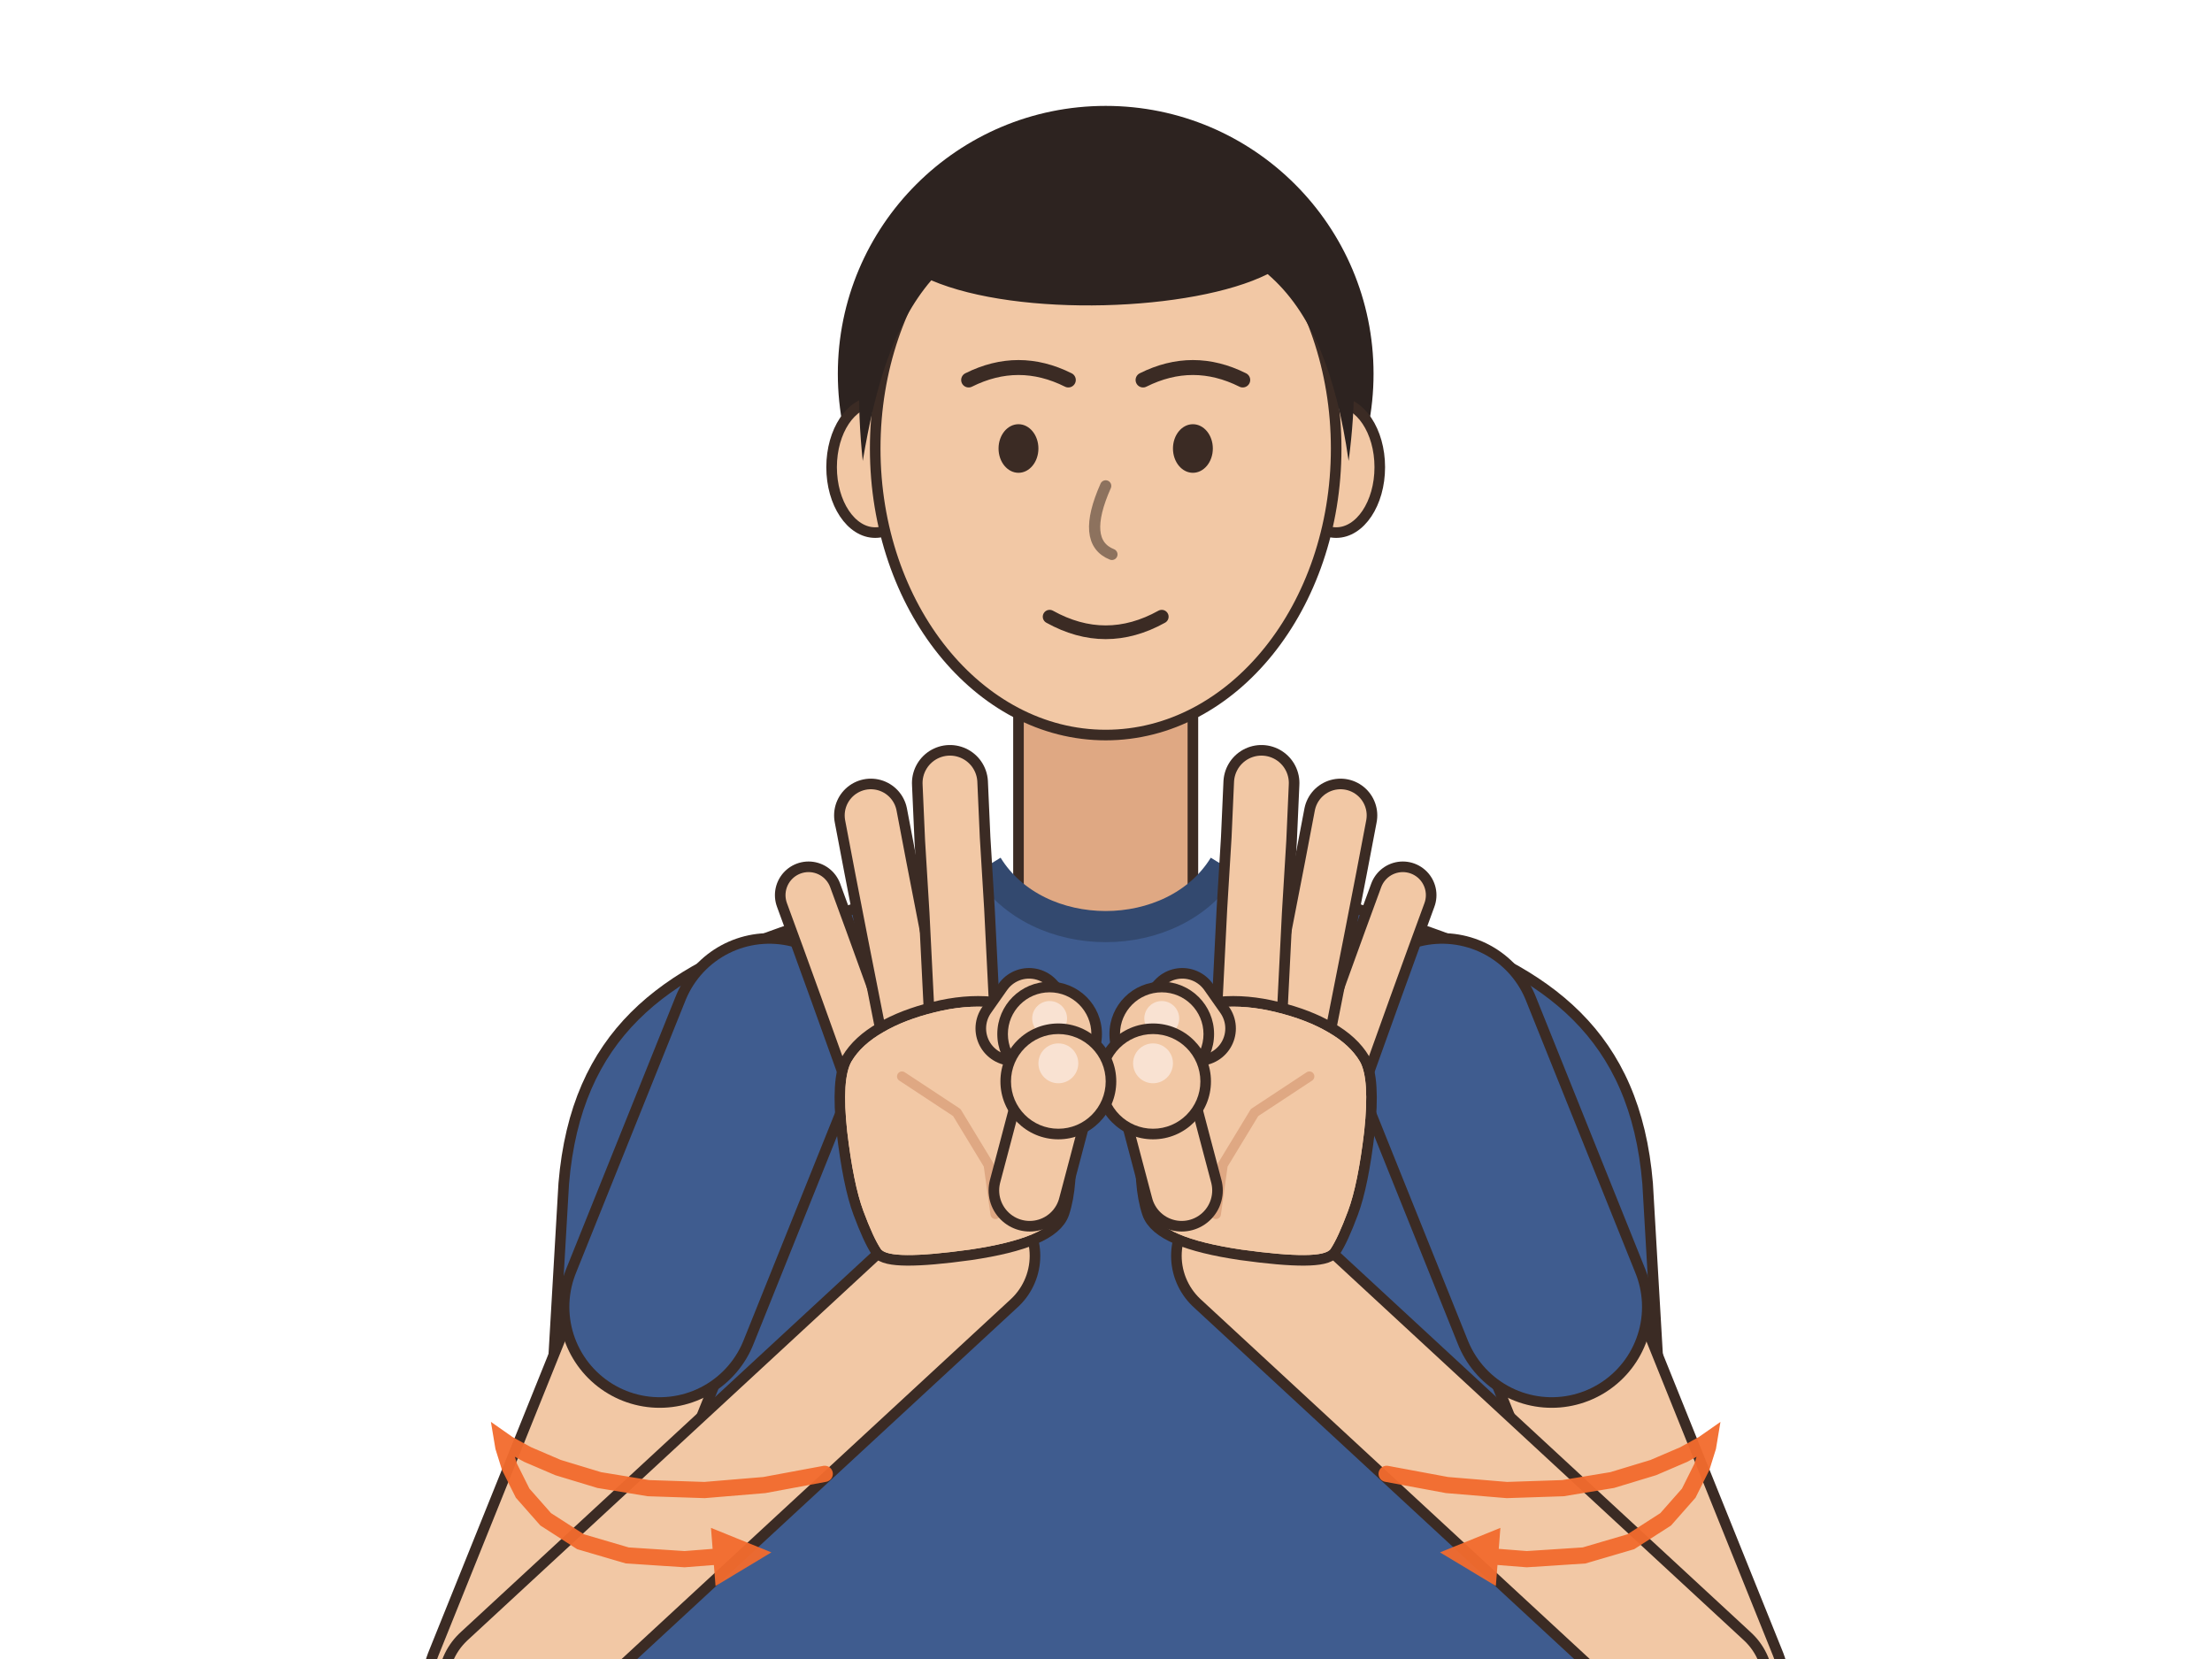
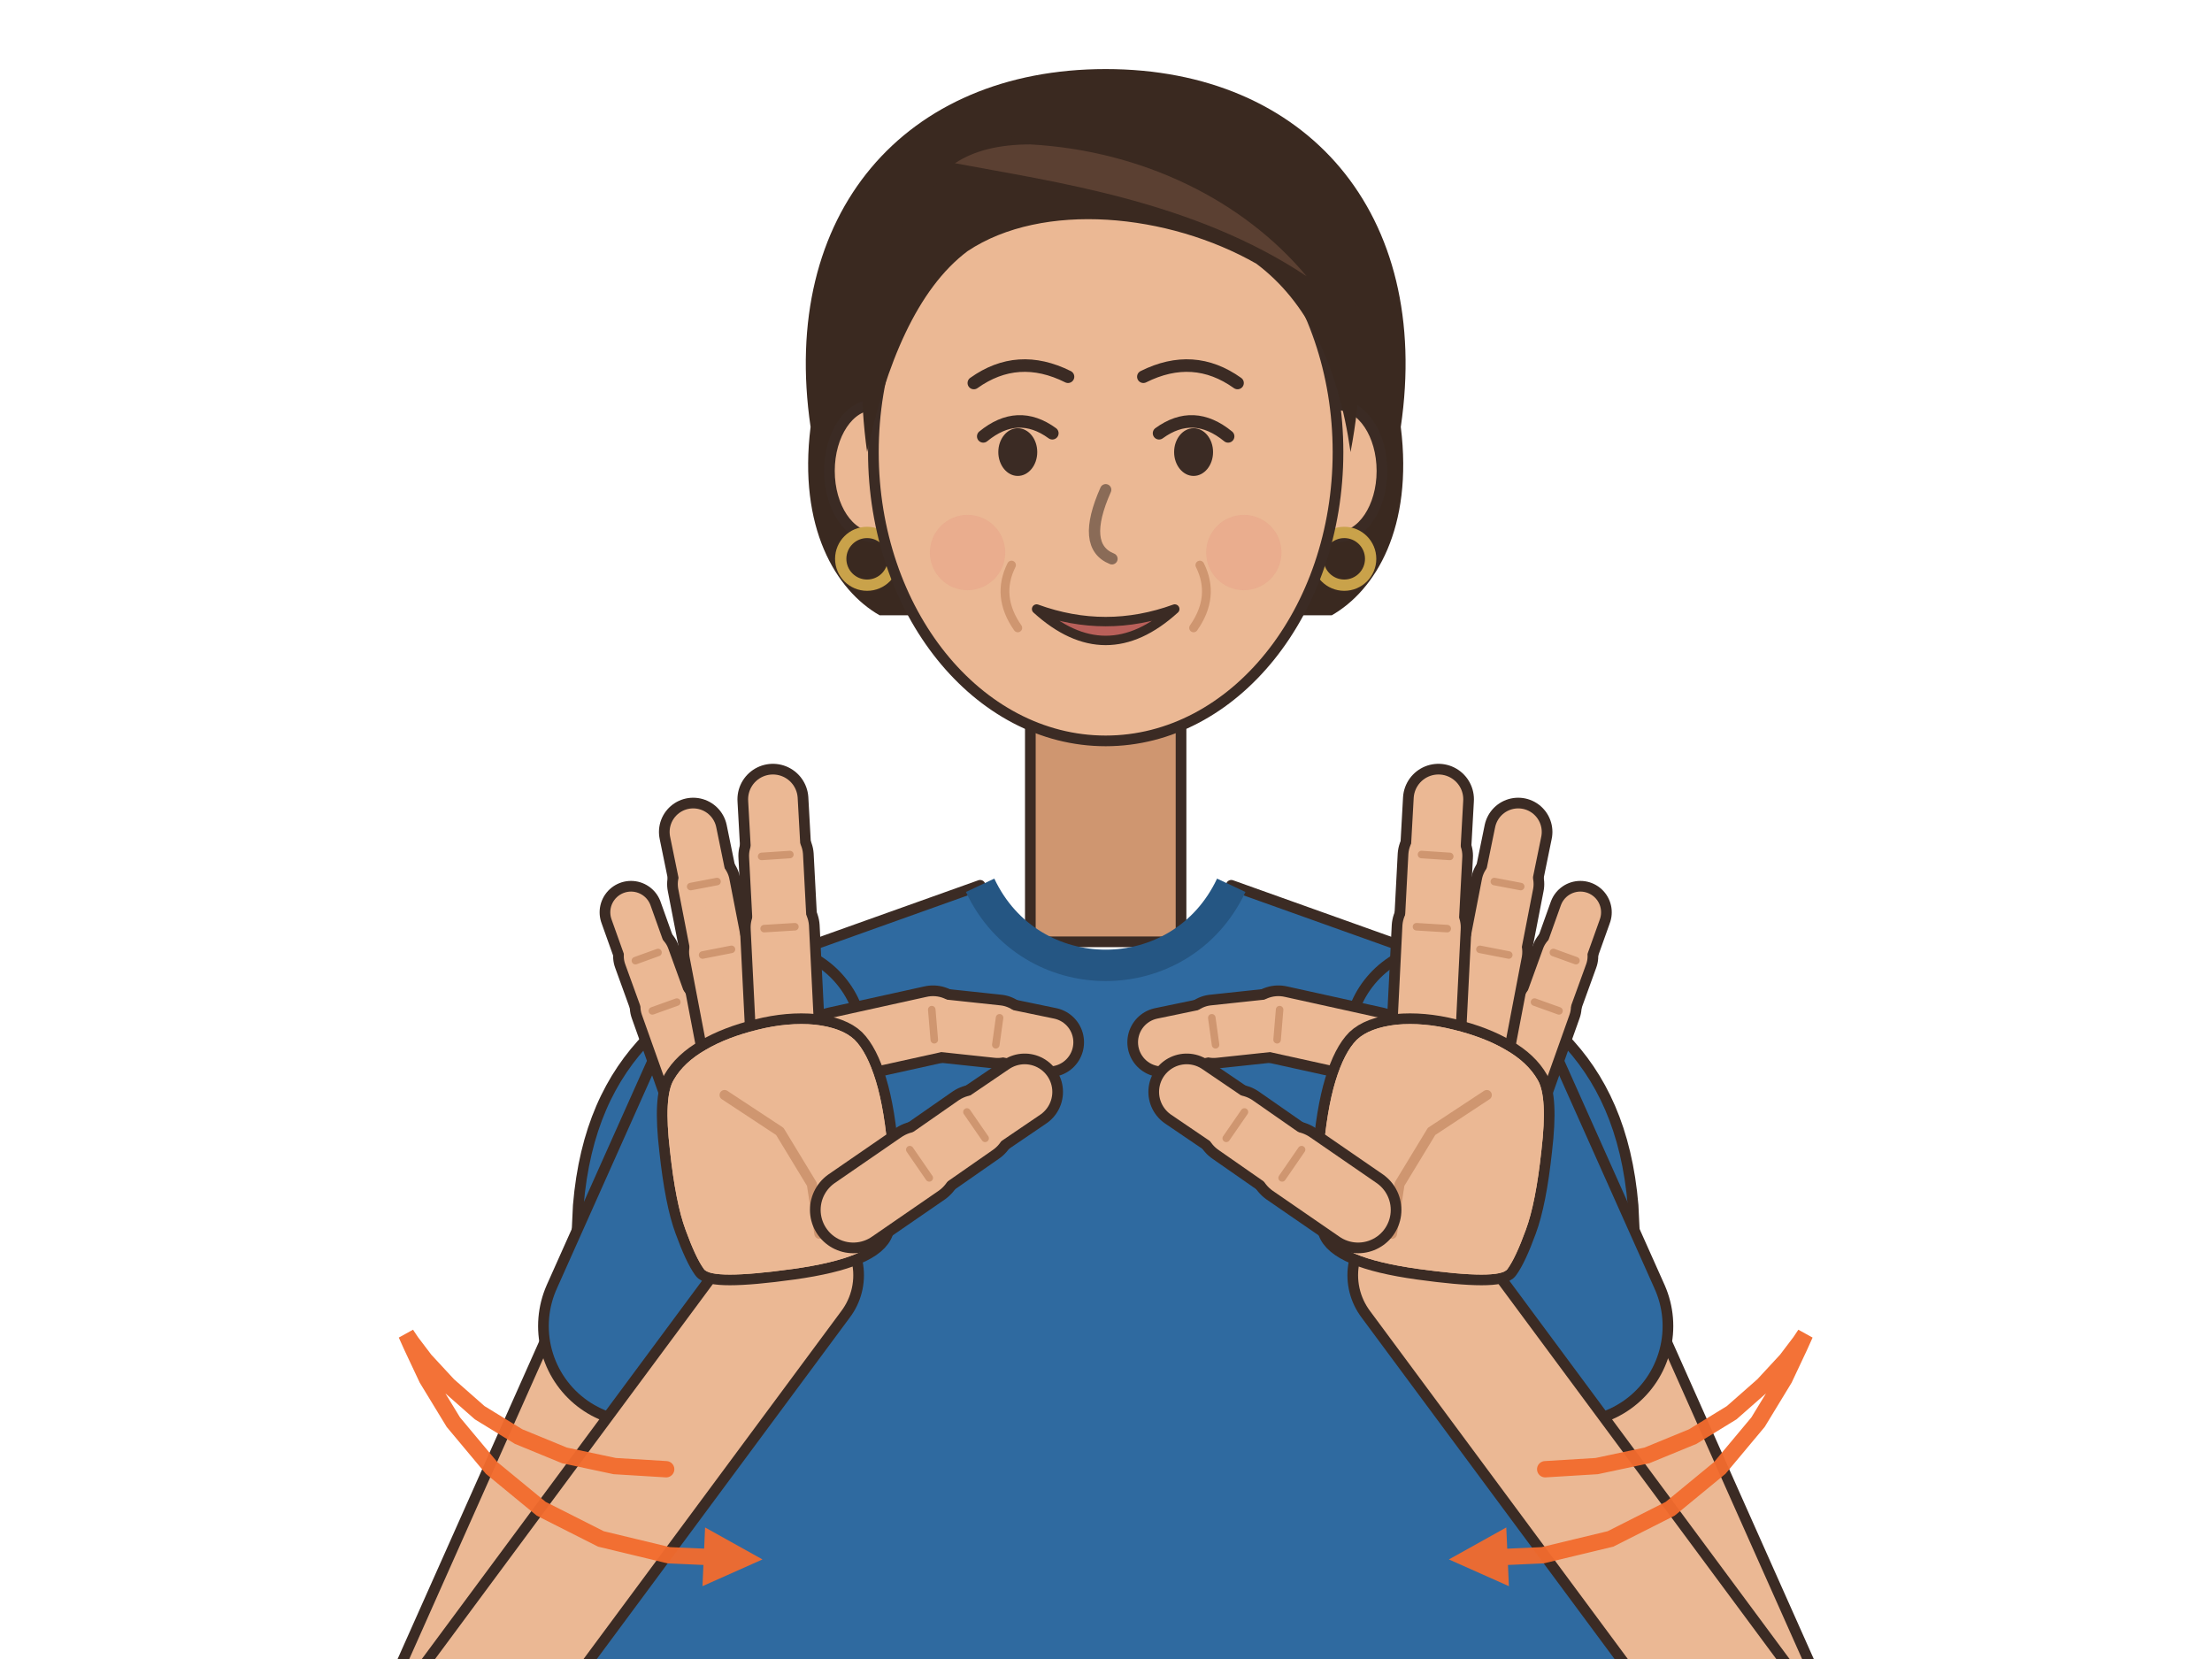
- <svg xmlns="http://www.w3.org/2000/svg" viewBox="22.5 26 355.1 266.3" role="img" aria-label="Sinal de família em Libras">
+ <svg xmlns="http://www.w3.org/2000/svg" viewBox="23.9 26 352.3 264.2" role="img" aria-label="Sinal de família em Libras">
  <defs>
    <marker id="familia-tip" viewBox="0 0 10 10" refX="6" refY="5" markerWidth="3.6" markerHeight="3.6" orient="auto-start-reverse">
      <path d="M0 0L10 5L0 10Z" fill="#f26b2d" />
    </marker>
-     <path id="familia-left-up" d="M254 192L296 296.3" />
-     <path id="familia-left-fo" d="M296 296.3L221.7 227.6" />
-     <path id="familia-left-sl" d="M254 192L271.6 235.8" />
-     <path id="familia-h1-palm" d="M236.1 226.5Q234.8 228.4 221.8 226.6Q208.9 224.7 207.5 220.5Q206.1 216.3 206.6 208.8Q207.2 201.3 208.6 196.7Q210 192.1 212 190.1Q214 188.1 218.3 187.7Q222.6 187.3 227.4 188.5Q232.3 189.7 235.7 191.7Q239.2 193.7 240.8 196.4Q242.4 199.2 241.5 207.6Q240.5 216.1 238.9 220.4Q237.3 224.7 236.1 226.5Z" />
-     <path id="familia-h1-crease" d="M232.7 198.8L223.9 204.6L218.8 213L217.7 220.9" />
-     <path id="familia-h1-pinky" d="M238 196.5L242.2 184.8L245.1 176.8L247.7 169.7" />
-     <path id="familia-h1-pinky-nail" d="M245.7 175L247.1 171.1" />
-     <path id="familia-h1-ring" d="M230.8 192.3L234 176.1L236.1 165.3L237.7 156.9" />
-     <path id="familia-h1-ring-nail" d="M236.5 163.2L237.4 158.4" />
-     <path id="familia-h1-middle" d="M223 190.2L223.9 172.2L224.6 160.7L225 151.7" />
-     <path id="familia-h1-middle-nail" d="M224.7 158.5L225 153.2" />
-     <path id="familia-h1-index" d="M214.9 191.1L212.3 187.4L210.5 189.3L209 192" />
-     <path id="familia-h1-index-nail" d="M210.1 190L209.7 190.7" />
-     <path id="familia-h1-thumb" d="M212.2 217.1L210.4 210.3L208.9 204.6L207.6 199.6" />
-     <path id="familia-h1-thumb-nail" d="M208.6 203.3L208 201.1" />
-     <path id="familia-right-up" d="M146 192L104 296.3" />
-     <path id="familia-right-fo" d="M104 296.3L178.3 227.6" />
-     <path id="familia-right-sl" d="M146 192L128.4 235.8" />
-     <path id="familia-h0-palm" d="M163.9 226.5Q165.2 228.4 178.2 226.6Q191.1 224.7 192.5 220.5Q193.9 216.3 193.4 208.8Q192.8 201.3 191.4 196.7Q190 192.1 188 190.1Q186 188.1 181.7 187.7Q177.4 187.3 172.6 188.5Q167.7 189.7 164.3 191.7Q160.8 193.7 159.2 196.4Q157.6 199.2 158.5 207.6Q159.5 216.1 161.1 220.4Q162.7 224.7 163.9 226.5Z" />
-     <path id="familia-h0-crease" d="M167.3 198.8L176.1 204.6L181.2 213L182.3 220.9" />
-     <path id="familia-h0-pinky" d="M162 196.5L157.8 184.8L154.9 176.8L152.3 169.7" />
-     <path id="familia-h0-pinky-nail" d="M154.3 175L152.9 171.1" />
-     <path id="familia-h0-ring" d="M169.2 192.3L166 176.1L163.9 165.3L162.3 156.9" />
-     <path id="familia-h0-ring-nail" d="M163.5 163.2L162.6 158.4" />
-     <path id="familia-h0-middle" d="M177 190.2L176.1 172.2L175.4 160.7L175 151.7" />
-     <path id="familia-h0-middle-nail" d="M175.3 158.5L175 153.2" />
-     <path id="familia-h0-index" d="M185.1 191.1L187.7 187.4L189.5 189.3L191 192" />
-     <path id="familia-h0-index-nail" d="M189.9 190L190.3 190.7" />
-     <path id="familia-h0-thumb" d="M187.8 217.1L189.6 210.3L191.1 204.6L192.4 199.6" />
-     <path id="familia-h0-thumb-nail" d="M191.4 203.3L192 201.1" />
+     <path id="familia-left-up" d="M254 192L302 299.7" />
+     <path id="familia-left-fo" d="M302 299.7L249.7 229.1" />
+     <path id="familia-left-sl" d="M254 192L274.2 237.2" />
+     <path id="familia-h1-palm" d="M264 228.1Q262.8 229.9 249.8 228.1Q236.9 226.3 235.5 222.1Q234.1 217.8 234.6 210.3Q235.2 202.8 236.6 198.2Q238 193.6 240 191.6Q242 189.7 246.3 189.2Q250.6 188.8 255.4 190Q260.3 191.2 263.7 193.2Q267.2 195.2 268.8 198Q270.4 200.7 269.4 209.2Q268.5 217.6 266.9 221.9Q265.3 226.3 264 228.1Z" />
+     <path id="familia-h1-crease" d="M260.7 200.4L251.9 206.2L246.8 214.6L245.6 222.5" />
+     <path id="familia-h1-pinky-s0" d="M266 198.1L270.2 186.3" />
+     <path id="familia-h1-pinky-s1" d="M270.2 186.3L273.1 178.3" />
+     <path id="familia-h1-pinky-s2" d="M273.1 178.3L275.6 171.3" />
+     <path id="familia-h1-pinky-c0" d="M272.2 187L268.3 185.6" />
+     <path id="familia-h1-pinky-c1" d="M274.9 179L271.3 177.7" />
+     <path id="familia-h1-pinky-nail" d="M277.6 179.9L277.5 176.1" />
+     <path id="familia-h1-ring-s0" d="M258.8 193.8L261.9 177.6" />
+     <path id="familia-h1-ring-s1" d="M261.9 177.6L264 166.8" />
+     <path id="familia-h1-ring-s2" d="M264 166.8L265.7 158.5" />
+     <path id="familia-h1-ring-c0" d="M264.2 178.1L259.6 177.2" />
+     <path id="familia-h1-ring-c1" d="M266.1 167.2L261.9 166.4" />
+     <path id="familia-h1-ring-nail" d="M281.2 171.8L281.3 167.5" />
+     <path id="familia-h1-middle-s0" d="M251 191.7L251.9 173.7" />
+     <path id="familia-h1-middle-s1" d="M251.9 173.7L252.5 162.3" />
+     <path id="familia-h1-middle-s2" d="M252.5 162.3L253 153.3" />
+     <path id="familia-h1-middle-c0" d="M254.4 173.9L249.5 173.6" />
+     <path id="familia-h1-middle-c1" d="M254.8 162.4L250.3 162.1" />
+     <path id="familia-h1-middle-nail" d="M284.9 171.9L285.2 167.4" />
+     <path id="familia-h1-index-s0" d="M242.9 192.6L227.5 189.2" />
+     <path id="familia-h1-index-s1" d="M227.5 189.2L217.2 190.3" />
+     <path id="familia-h1-index-s2" d="M217.2 190.3L209 192" />
+     <path id="familia-h1-index-c0" d="M227.7 186.8L227.3 191.6" />
+     <path id="familia-h1-index-c1" d="M216.9 188.1L217.5 192.4" />
+     <path id="familia-h1-thumb-s0" d="M240.2 218.7L229.6 211.4" />
+     <path id="familia-h1-thumb-s1" d="M229.6 211.4L220.7 205.2" />
+     <path id="familia-h1-thumb-s2" d="M220.7 205.2L212.9 199.9" />
+     <path id="familia-h1-thumb-c0" d="M231.2 209.1L228.1 213.6" />
+     <path id="familia-h1-thumb-c1" d="M222.1 203.1L219.2 207.3" />
+     <path id="familia-h1-thumb-nail" d="M284.9 228.8L281.7 226.1" />
+     <path id="familia-right-up" d="M146 192L98 299.7" />
+     <path id="familia-right-fo" d="M98 299.7L150.3 229.1" />
+     <path id="familia-right-sl" d="M146 192L125.8 237.2" />
+     <path id="familia-h0-palm" d="M136 228.1Q137.2 229.9 150.2 228.1Q163.1 226.3 164.5 222.1Q165.9 217.8 165.4 210.3Q164.8 202.8 163.4 198.2Q162 193.6 160 191.6Q158 189.7 153.7 189.2Q149.4 188.8 144.6 190Q139.7 191.2 136.3 193.2Q132.8 195.2 131.2 198Q129.6 200.7 130.6 209.2Q131.5 217.6 133.1 221.9Q134.7 226.3 136 228.1Z" />
+     <path id="familia-h0-crease" d="M139.3 200.4L148.1 206.2L153.2 214.6L154.4 222.5" />
+     <path id="familia-h0-pinky-s0" d="M134 198.1L129.8 186.3" />
+     <path id="familia-h0-pinky-s1" d="M129.8 186.3L126.9 178.3" />
+     <path id="familia-h0-pinky-s2" d="M126.9 178.3L124.4 171.3" />
+     <path id="familia-h0-pinky-c0" d="M131.7 185.6L127.8 187" />
+     <path id="familia-h0-pinky-c1" d="M128.7 177.7L125.1 179" />
+     <path id="familia-h0-pinky-nail" d="M122.4 179.9L122.5 176.1" />
+     <path id="familia-h0-ring-s0" d="M141.2 193.8L138.1 177.6" />
+     <path id="familia-h0-ring-s1" d="M138.1 177.6L136 166.8" />
+     <path id="familia-h0-ring-s2" d="M136 166.8L134.3 158.5" />
+     <path id="familia-h0-ring-c0" d="M140.4 177.2L135.8 178.1" />
+     <path id="familia-h0-ring-c1" d="M138.1 166.4L133.9 167.2" />
+     <path id="familia-h0-ring-nail" d="M118.8 171.8L118.7 167.5" />
+     <path id="familia-h0-middle-s0" d="M149 191.7L148.1 173.7" />
+     <path id="familia-h0-middle-s1" d="M148.1 173.7L147.5 162.3" />
+     <path id="familia-h0-middle-s2" d="M147.5 162.3L147 153.3" />
+     <path id="familia-h0-middle-c0" d="M150.5 173.6L145.6 173.9" />
+     <path id="familia-h0-middle-c1" d="M149.7 162.1L145.2 162.4" />
+     <path id="familia-h0-middle-nail" d="M115.1 171.9L114.8 167.4" />
+     <path id="familia-h0-index-s0" d="M157.1 192.6L172.5 189.2" />
+     <path id="familia-h0-index-s1" d="M172.5 189.2L182.8 190.3" />
+     <path id="familia-h0-index-s2" d="M182.8 190.3L191 192" />
+     <path id="familia-h0-index-c0" d="M172.7 191.6L172.3 186.8" />
+     <path id="familia-h0-index-c1" d="M182.5 192.4L183.1 188.1" />
+     <path id="familia-h0-thumb-s0" d="M159.8 218.7L170.4 211.4" />
+     <path id="familia-h0-thumb-s1" d="M170.4 211.4L179.3 205.2" />
+     <path id="familia-h0-thumb-s2" d="M179.3 205.2L187.1 199.9" />
+     <path id="familia-h0-thumb-c0" d="M171.9 213.6L168.8 209.1" />
+     <path id="familia-h0-thumb-c1" d="M180.8 207.3L177.9 203.1" />
+     <path id="familia-h0-thumb-nail" d="M118.3 226.1L115.1 228.8" />
  </defs>
  <g id="body">
-     <ellipse cx="200" cy="86" rx="43" ry="43" fill="#2d2320" />
-     <ellipse cx="163" cy="101" rx="7" ry="10.5" fill="#f2c8a5" stroke="#3b2b24" stroke-width="1.7" />
-     <ellipse cx="237" cy="101" rx="7" ry="10.5" fill="#f2c8a5" stroke="#3b2b24" stroke-width="1.7" />
-     <path d="M186 126V176H214V126Z" fill="#dfa883" stroke="#3b2b24" stroke-width="1.7" />
-     <path d="M108 302L113 216C115 192 129 182 150 175L181 165C189 178 211 178 219 165L250 175C271 182 285 192 287 216L292 302Z" fill="#3f5c8f" stroke="#3b2b24" stroke-width="1.7" stroke-linejoin="round" />
-     <path d="M181 165C189 178 211 178 219 165" fill="none" stroke="#33496f" stroke-width="5" />
-     <ellipse cx="200" cy="98" rx="37" ry="46" fill="#f2c8a5" stroke="#3b2b24" stroke-width="1.7" />
-     <path d="M161 100C157 62 174 47 200 47C227 47 244 62 239 100C237 86 233 76 226 70C214 76 186 77 172 71C166 78 163 88 161 100Z" fill="#2d2320" />
-     <path d="M178 87Q186 83 194 87M206 87Q214 83 222 87" fill="none" stroke="#3b2b24" stroke-width="2.4" stroke-linecap="round" />
-     <ellipse cx="186" cy="98" rx="3.2" ry="3.9" fill="#3b2b24" />
-     <ellipse cx="214" cy="98" rx="3.2" ry="3.9" fill="#3b2b24" />
+     <path d="M153 94C148 60 168 37 200 37C232 37 252 60 247 94C249 110 243 120 236 124L164 124C157 120 151 110 153 94Z" fill="#3a2920" />
+     <ellipse cx="163" cy="101" rx="7" ry="10.5" fill="#ebb894" stroke="#3b2b24" stroke-width="1.7" />
+     <ellipse cx="237" cy="101" rx="7" ry="10.5" fill="#ebb894" stroke="#3b2b24" stroke-width="1.7" />
+     <circle cx="162" cy="115" r="4.2" fill="none" stroke="#c9a24a" stroke-width="1.8" />
+     <circle cx="238" cy="115" r="4.2" fill="none" stroke="#c9a24a" stroke-width="1.8" />
+     <path d="M188 128V176H212V128Z" fill="#cf9670" stroke="#3b2b24" stroke-width="1.7" />
+     <path d="M112 302L116 218C118 194 132 184 152 177L180 167C188 184 212 184 220 167L248 177C268 184 282 194 284 218L288 302Z" fill="#2f6aa0" stroke="#3b2b24" stroke-width="1.7" stroke-linejoin="round" />
+     <path d="M180 167C188 184 212 184 220 167" fill="none" stroke="#255683" stroke-width="5" />
+     <ellipse cx="200" cy="98" rx="37" ry="46" fill="#ebb894" stroke="#3b2b24" stroke-width="1.7" />
+     <path d="M162 98C157 62 176 45 202 45C228 45 246 61 239 98C237 84 232 74 224 68C210 60 190 58 178 66C170 72 165 84 162 98Z" fill="#3a2920" />
+     <path d="M176 52C192 55 214 58 232 70C222 58 206 50 188 49C183 49 179 50 176 52Z" fill="#5b4032" />
+     <circle cx="178" cy="114" r="6" fill="#e58f7c" opacity=".28" />
+     <circle cx="222" cy="114" r="6" fill="#e58f7c" opacity=".28" />
+     <path d="M179 87Q186 82 194 86M206 86Q214 82 221 87" fill="none" stroke="#3b2b24" stroke-width="2" stroke-linecap="round" />
+     <ellipse cx="186" cy="98" rx="3.1" ry="3.8" fill="#3b2b24" />
+     <ellipse cx="214" cy="98" rx="3.1" ry="3.8" fill="#3b2b24" />
+     <path d="M180.5 95.5Q186 91 191.5 95M208.5 95Q214 91 219.5 95.5" fill="none" stroke="#3b2b24" stroke-width="2" stroke-linecap="round" />
    <path d="M200 104Q196 113 201 115" fill="none" stroke="#3b2b24" stroke-width="1.8" stroke-linecap="round" opacity=".55" />
-     <path d="M191 125Q200 130 209 125" fill="none" stroke="#3b2b24" stroke-width="2.2" stroke-linecap="round" />
+     <path d="M185 116Q182.5 121 186 126M215 116Q217.5 121 214 126" fill="none" stroke="#cf9670" stroke-width="1.4" stroke-linecap="round" />
+     <path d="M189 123Q200 133 211 123Q200 127 189 123Z" fill="#b9605a" stroke="#3b2b24" stroke-width="1.5" stroke-linejoin="round" />
  </g>
  <g fill="none" stroke-linecap="round" stroke-linejoin="round">
    <use href="#familia-left-up" stroke="#3b2b24" stroke-width="27.4" />
-     <use href="#familia-left-up" stroke="#f2c8a5" stroke-width="24" />
+     <use href="#familia-left-up" stroke="#ebb894" stroke-width="24" />
    <use href="#familia-left-sl" stroke="#3b2b24" stroke-width="32.4" />
-     <use href="#familia-left-sl" stroke="#3f5c8f" stroke-width="29" />
+     <use href="#familia-left-sl" stroke="#2f6aa0" stroke-width="29" />
    <use href="#familia-left-fo" stroke="#3b2b24" stroke-width="22.4" />
-     <use href="#familia-left-fo" stroke="#f2c8a5" stroke-width="19" />
-   </g>
-   <g fill="none" stroke-linecap="round" stroke-linejoin="round">
-     <use href="#familia-h1-pinky" stroke="#3b2b24" stroke-width="10.8" visibility="visible" />
-     <use href="#familia-h1-pinky" stroke="#f2c8a5" stroke-width="7.4" visibility="visible" />
-     <use href="#familia-h1-pinky-nail" stroke="#f9e2d2" stroke-width="3.7" visibility="hidden" />
-     <use href="#familia-h1-ring" stroke="#3b2b24" stroke-width="11.8" visibility="visible" />
-     <use href="#familia-h1-ring" stroke="#f2c8a5" stroke-width="8.4" visibility="visible" />
-     <use href="#familia-h1-ring-nail" stroke="#f9e2d2" stroke-width="4.2" visibility="hidden" />
-     <use href="#familia-h1-middle" stroke="#3b2b24" stroke-width="12.2" visibility="visible" />
-     <use href="#familia-h1-middle" stroke="#f2c8a5" stroke-width="8.8" visibility="visible" />
-     <use href="#familia-h1-middle-nail" stroke="#f9e2d2" stroke-width="4.4" visibility="hidden" />
-     <use href="#familia-h1-index" stroke="#3b2b24" stroke-width="12" visibility="hidden" />
-     <use href="#familia-h1-index" stroke="#f2c8a5" stroke-width="8.6" visibility="hidden" />
-     <use href="#familia-h1-index-nail" stroke="#f9e2d2" stroke-width="4.3" visibility="hidden" />
-     <use href="#familia-h1-thumb" stroke="#3b2b24" stroke-width="13.2" visibility="hidden" />
-     <use href="#familia-h1-thumb" stroke="#f2c8a5" stroke-width="9.8" visibility="hidden" />
-     <use href="#familia-h1-thumb-nail" stroke="#f9e2d2" stroke-width="4.9" visibility="hidden" />
-     <use href="#familia-h1-palm" fill="#f2c8a5" stroke="#3b2b24" stroke-width="3.4" paint-order="stroke" />
-     <use href="#familia-h1-palm" fill="#f2c8a5" />
-     <use href="#familia-h1-crease" stroke="#dfa883" stroke-width="1.6" visibility="visible" />
-     <use href="#familia-h1-pinky" stroke="#3b2b24" stroke-width="10.8" visibility="hidden" />
-     <use href="#familia-h1-pinky" stroke="#f2c8a5" stroke-width="7.4" visibility="hidden" />
-     <use href="#familia-h1-pinky-nail" stroke="#f9e2d2" stroke-width="3.7" visibility="hidden" />
-     <use href="#familia-h1-ring" stroke="#3b2b24" stroke-width="11.8" visibility="hidden" />
-     <use href="#familia-h1-ring" stroke="#f2c8a5" stroke-width="8.4" visibility="hidden" />
-     <use href="#familia-h1-ring-nail" stroke="#f9e2d2" stroke-width="4.2" visibility="hidden" />
-     <use href="#familia-h1-index" stroke="#3b2b24" stroke-width="12" visibility="visible" />
-     <use href="#familia-h1-index" stroke="#f2c8a5" stroke-width="8.6" visibility="visible" />
-     <use href="#familia-h1-thumb" stroke="#3b2b24" stroke-width="13.2" visibility="visible" />
-     <use href="#familia-h1-thumb" stroke="#f2c8a5" stroke-width="9.8" visibility="visible" />
-     <g visibility="visible">
-       <circle cx="209" cy="192" r="8.4" fill="#3b2b24" />
-       <circle cx="209" cy="192" r="6.7" fill="#f2c8a5" />
-       <circle cx="209" cy="189.5" r="2.8" fill="#f9e2d2" />
-     </g>
-     <g visibility="visible">
-       <circle cx="207.6" cy="199.6" r="9.3" fill="#3b2b24" />
-       <circle cx="207.6" cy="199.6" r="7.6" fill="#f2c8a5" />
-       <circle cx="207.6" cy="196.7" r="3.2" fill="#f9e2d2" />
-     </g>
+     <use href="#familia-left-fo" stroke="#ebb894" stroke-width="19" />
+   </g>
+   <g fill="none" stroke-linecap="round" stroke-linejoin="round">
+     <use href="#familia-h1-pinky-s0" stroke="#3b2b24" stroke-width="11.2" visibility="visible" />
+     <use href="#familia-h1-pinky-s1" stroke="#3b2b24" stroke-width="10.7" visibility="visible" />
+     <use href="#familia-h1-pinky-s2" stroke="#3b2b24" stroke-width="10" visibility="visible" />
+     <use href="#familia-h1-pinky-s0" stroke="#ebb894" stroke-width="7.8" visibility="visible" />
+     <use href="#familia-h1-pinky-s1" stroke="#ebb894" stroke-width="7.3" visibility="visible" />
+     <use href="#familia-h1-pinky-s2" stroke="#ebb894" stroke-width="6.6" visibility="visible" />
+     <use href="#familia-h1-pinky-c0" stroke="#cf9670" stroke-width="1.2" visibility="visible" />
+     <use href="#familia-h1-pinky-c1" stroke="#cf9670" stroke-width="1.2" visibility="visible" />
+     <use href="#familia-h1-pinky-nail" stroke="#cf9670" stroke-width="5.5" visibility="hidden" />
+     <use href="#familia-h1-pinky-nail" stroke="#f7e0d0" stroke-width="3.9" visibility="hidden" />
+     <use href="#familia-h1-ring-s0" stroke="#3b2b24" stroke-width="12.3" visibility="visible" />
+     <use href="#familia-h1-ring-s1" stroke="#3b2b24" stroke-width="11.7" visibility="visible" />
+     <use href="#familia-h1-ring-s2" stroke="#3b2b24" stroke-width="10.9" visibility="visible" />
+     <use href="#familia-h1-ring-s0" stroke="#ebb894" stroke-width="8.9" visibility="visible" />
+     <use href="#familia-h1-ring-s1" stroke="#ebb894" stroke-width="8.3" visibility="visible" />
+     <use href="#familia-h1-ring-s2" stroke="#ebb894" stroke-width="7.5" visibility="visible" />
+     <use href="#familia-h1-ring-c0" stroke="#cf9670" stroke-width="1.2" visibility="visible" />
+     <use href="#familia-h1-ring-c1" stroke="#cf9670" stroke-width="1.2" visibility="visible" />
+     <use href="#familia-h1-ring-nail" stroke="#cf9670" stroke-width="6" visibility="hidden" />
+     <use href="#familia-h1-ring-nail" stroke="#f7e0d0" stroke-width="4.4" visibility="hidden" />
+     <use href="#familia-h1-middle-s0" stroke="#3b2b24" stroke-width="12.7" visibility="visible" />
+     <use href="#familia-h1-middle-s1" stroke="#3b2b24" stroke-width="12" visibility="visible" />
+     <use href="#familia-h1-middle-s2" stroke="#3b2b24" stroke-width="11.3" visibility="visible" />
+     <use href="#familia-h1-middle-s0" stroke="#ebb894" stroke-width="9.3" visibility="visible" />
+     <use href="#familia-h1-middle-s1" stroke="#ebb894" stroke-width="8.6" visibility="visible" />
+     <use href="#familia-h1-middle-s2" stroke="#ebb894" stroke-width="7.9" visibility="visible" />
+     <use href="#familia-h1-middle-c0" stroke="#cf9670" stroke-width="1.2" visibility="visible" />
+     <use href="#familia-h1-middle-c1" stroke="#cf9670" stroke-width="1.2" visibility="visible" />
+     <use href="#familia-h1-middle-nail" stroke="#cf9670" stroke-width="6.2" visibility="hidden" />
+     <use href="#familia-h1-middle-nail" stroke="#f7e0d0" stroke-width="4.6" visibility="hidden" />
+     <use href="#familia-h1-index-s0" stroke="#3b2b24" stroke-width="12.5" visibility="visible" />
+     <use href="#familia-h1-index-s1" stroke="#3b2b24" stroke-width="11.8" visibility="visible" />
+     <use href="#familia-h1-index-s2" stroke="#3b2b24" stroke-width="11.1" visibility="visible" />
+     <use href="#familia-h1-index-s0" stroke="#ebb894" stroke-width="9.1" visibility="visible" />
+     <use href="#familia-h1-index-s1" stroke="#ebb894" stroke-width="8.4" visibility="visible" />
+     <use href="#familia-h1-index-s2" stroke="#ebb894" stroke-width="7.7" visibility="visible" />
+     <use href="#familia-h1-index-c0" stroke="#cf9670" stroke-width="1.2" visibility="visible" />
+     <use href="#familia-h1-index-c1" stroke="#cf9670" stroke-width="1.2" visibility="visible" />
+     <use href="#familia-h1-thumb-s0" stroke="#3b2b24" stroke-width="13.8" visibility="hidden" />
+     <use href="#familia-h1-thumb-s1" stroke="#3b2b24" stroke-width="13" visibility="hidden" />
+     <use href="#familia-h1-thumb-s2" stroke="#3b2b24" stroke-width="12.2" visibility="hidden" />
+     <use href="#familia-h1-thumb-s0" stroke="#ebb894" stroke-width="10.4" visibility="hidden" />
+     <use href="#familia-h1-thumb-s1" stroke="#ebb894" stroke-width="9.6" visibility="hidden" />
+     <use href="#familia-h1-thumb-s2" stroke="#ebb894" stroke-width="8.8" visibility="hidden" />
+     <use href="#familia-h1-thumb-c0" stroke="#cf9670" stroke-width="1.2" visibility="hidden" />
+     <use href="#familia-h1-thumb-c1" stroke="#cf9670" stroke-width="1.2" visibility="hidden" />
+     <use href="#familia-h1-thumb-nail" stroke="#cf9670" stroke-width="6.8" visibility="hidden" />
+     <use href="#familia-h1-thumb-nail" stroke="#f7e0d0" stroke-width="5.2" visibility="hidden" />
+     <use href="#familia-h1-palm" fill="#ebb894" stroke="#3b2b24" stroke-width="3.4" paint-order="stroke" />
+     <use href="#familia-h1-palm" fill="#ebb894" />
+     <use href="#familia-h1-crease" stroke="#cf9670" stroke-width="1.6" visibility="visible" />
+     <use href="#familia-h1-pinky-s0" stroke="#3b2b24" stroke-width="11.2" visibility="hidden" />
+     <use href="#familia-h1-pinky-s1" stroke="#3b2b24" stroke-width="10.7" visibility="hidden" />
+     <use href="#familia-h1-pinky-s2" stroke="#3b2b24" stroke-width="10" visibility="hidden" />
+     <use href="#familia-h1-pinky-s0" stroke="#ebb894" stroke-width="7.8" visibility="hidden" />
+     <use href="#familia-h1-pinky-s1" stroke="#ebb894" stroke-width="7.3" visibility="hidden" />
+     <use href="#familia-h1-pinky-s2" stroke="#ebb894" stroke-width="6.6" visibility="hidden" />
+     <use href="#familia-h1-pinky-c0" stroke="#cf9670" stroke-width="1.2" visibility="hidden" />
+     <use href="#familia-h1-pinky-c1" stroke="#cf9670" stroke-width="1.2" visibility="hidden" />
+     <use href="#familia-h1-pinky-nail" stroke="#cf9670" stroke-width="5.5" visibility="hidden" />
+     <use href="#familia-h1-pinky-nail" stroke="#f7e0d0" stroke-width="3.9" visibility="hidden" />
+     <use href="#familia-h1-ring-s0" stroke="#3b2b24" stroke-width="12.3" visibility="hidden" />
+     <use href="#familia-h1-ring-s1" stroke="#3b2b24" stroke-width="11.7" visibility="hidden" />
+     <use href="#familia-h1-ring-s2" stroke="#3b2b24" stroke-width="10.9" visibility="hidden" />
+     <use href="#familia-h1-ring-s0" stroke="#ebb894" stroke-width="8.9" visibility="hidden" />
+     <use href="#familia-h1-ring-s1" stroke="#ebb894" stroke-width="8.3" visibility="hidden" />
+     <use href="#familia-h1-ring-s2" stroke="#ebb894" stroke-width="7.5" visibility="hidden" />
+     <use href="#familia-h1-ring-c0" stroke="#cf9670" stroke-width="1.2" visibility="hidden" />
+     <use href="#familia-h1-ring-c1" stroke="#cf9670" stroke-width="1.2" visibility="hidden" />
+     <use href="#familia-h1-ring-nail" stroke="#cf9670" stroke-width="6" visibility="hidden" />
+     <use href="#familia-h1-ring-nail" stroke="#f7e0d0" stroke-width="4.4" visibility="hidden" />
+     <use href="#familia-h1-thumb-s0" stroke="#3b2b24" stroke-width="13.8" visibility="visible" />
+     <use href="#familia-h1-thumb-s1" stroke="#3b2b24" stroke-width="13" visibility="visible" />
+     <use href="#familia-h1-thumb-s2" stroke="#3b2b24" stroke-width="12.2" visibility="visible" />
+     <use href="#familia-h1-thumb-s0" stroke="#ebb894" stroke-width="10.4" visibility="visible" />
+     <use href="#familia-h1-thumb-s1" stroke="#ebb894" stroke-width="9.6" visibility="visible" />
+     <use href="#familia-h1-thumb-s2" stroke="#ebb894" stroke-width="8.8" visibility="visible" />
+     <use href="#familia-h1-thumb-c0" stroke="#cf9670" stroke-width="1.2" visibility="visible" />
+     <use href="#familia-h1-thumb-c1" stroke="#cf9670" stroke-width="1.2" visibility="visible" />
  </g>
  <g fill="none" stroke-linecap="round" stroke-linejoin="round">
    <use href="#familia-right-up" stroke="#3b2b24" stroke-width="27.4" />
-     <use href="#familia-right-up" stroke="#f2c8a5" stroke-width="24" />
+     <use href="#familia-right-up" stroke="#ebb894" stroke-width="24" />
    <use href="#familia-right-sl" stroke="#3b2b24" stroke-width="32.4" />
-     <use href="#familia-right-sl" stroke="#3f5c8f" stroke-width="29" />
+     <use href="#familia-right-sl" stroke="#2f6aa0" stroke-width="29" />
    <use href="#familia-right-fo" stroke="#3b2b24" stroke-width="22.4" />
-     <use href="#familia-right-fo" stroke="#f2c8a5" stroke-width="19" />
-   </g>
-   <g fill="none" stroke-linecap="round" stroke-linejoin="round">
-     <use href="#familia-h0-pinky" stroke="#3b2b24" stroke-width="10.8" visibility="visible" />
-     <use href="#familia-h0-pinky" stroke="#f2c8a5" stroke-width="7.4" visibility="visible" />
-     <use href="#familia-h0-pinky-nail" stroke="#f9e2d2" stroke-width="3.7" visibility="hidden" />
-     <use href="#familia-h0-ring" stroke="#3b2b24" stroke-width="11.8" visibility="visible" />
-     <use href="#familia-h0-ring" stroke="#f2c8a5" stroke-width="8.4" visibility="visible" />
-     <use href="#familia-h0-ring-nail" stroke="#f9e2d2" stroke-width="4.2" visibility="hidden" />
-     <use href="#familia-h0-middle" stroke="#3b2b24" stroke-width="12.2" visibility="visible" />
-     <use href="#familia-h0-middle" stroke="#f2c8a5" stroke-width="8.8" visibility="visible" />
-     <use href="#familia-h0-middle-nail" stroke="#f9e2d2" stroke-width="4.4" visibility="hidden" />
-     <use href="#familia-h0-index" stroke="#3b2b24" stroke-width="12" visibility="hidden" />
-     <use href="#familia-h0-index" stroke="#f2c8a5" stroke-width="8.6" visibility="hidden" />
-     <use href="#familia-h0-index-nail" stroke="#f9e2d2" stroke-width="4.3" visibility="hidden" />
-     <use href="#familia-h0-thumb" stroke="#3b2b24" stroke-width="13.2" visibility="hidden" />
-     <use href="#familia-h0-thumb" stroke="#f2c8a5" stroke-width="9.8" visibility="hidden" />
-     <use href="#familia-h0-thumb-nail" stroke="#f9e2d2" stroke-width="4.9" visibility="hidden" />
-     <use href="#familia-h0-palm" fill="#f2c8a5" stroke="#3b2b24" stroke-width="3.4" paint-order="stroke" />
-     <use href="#familia-h0-palm" fill="#f2c8a5" />
-     <use href="#familia-h0-crease" stroke="#dfa883" stroke-width="1.6" visibility="visible" />
-     <use href="#familia-h0-pinky" stroke="#3b2b24" stroke-width="10.8" visibility="hidden" />
-     <use href="#familia-h0-pinky" stroke="#f2c8a5" stroke-width="7.4" visibility="hidden" />
-     <use href="#familia-h0-pinky-nail" stroke="#f9e2d2" stroke-width="3.7" visibility="hidden" />
-     <use href="#familia-h0-ring" stroke="#3b2b24" stroke-width="11.8" visibility="hidden" />
-     <use href="#familia-h0-ring" stroke="#f2c8a5" stroke-width="8.4" visibility="hidden" />
-     <use href="#familia-h0-ring-nail" stroke="#f9e2d2" stroke-width="4.2" visibility="hidden" />
-     <use href="#familia-h0-index" stroke="#3b2b24" stroke-width="12" visibility="visible" />
-     <use href="#familia-h0-index" stroke="#f2c8a5" stroke-width="8.6" visibility="visible" />
-     <use href="#familia-h0-thumb" stroke="#3b2b24" stroke-width="13.2" visibility="visible" />
-     <use href="#familia-h0-thumb" stroke="#f2c8a5" stroke-width="9.8" visibility="visible" />
-     <g visibility="visible">
-       <circle cx="191" cy="192" r="8.4" fill="#3b2b24" />
-       <circle cx="191" cy="192" r="6.7" fill="#f2c8a5" />
-       <circle cx="191" cy="189.5" r="2.8" fill="#f9e2d2" />
-     </g>
-     <g visibility="visible">
-       <circle cx="192.4" cy="199.6" r="9.3" fill="#3b2b24" />
-       <circle cx="192.4" cy="199.6" r="7.6" fill="#f2c8a5" />
-       <circle cx="192.4" cy="196.7" r="3.2" fill="#f9e2d2" />
-     </g>
+     <use href="#familia-right-fo" stroke="#ebb894" stroke-width="19" />
+   </g>
+   <g fill="none" stroke-linecap="round" stroke-linejoin="round">
+     <use href="#familia-h0-pinky-s0" stroke="#3b2b24" stroke-width="11.2" visibility="visible" />
+     <use href="#familia-h0-pinky-s1" stroke="#3b2b24" stroke-width="10.7" visibility="visible" />
+     <use href="#familia-h0-pinky-s2" stroke="#3b2b24" stroke-width="10" visibility="visible" />
+     <use href="#familia-h0-pinky-s0" stroke="#ebb894" stroke-width="7.8" visibility="visible" />
+     <use href="#familia-h0-pinky-s1" stroke="#ebb894" stroke-width="7.3" visibility="visible" />
+     <use href="#familia-h0-pinky-s2" stroke="#ebb894" stroke-width="6.6" visibility="visible" />
+     <use href="#familia-h0-pinky-c0" stroke="#cf9670" stroke-width="1.2" visibility="visible" />
+     <use href="#familia-h0-pinky-c1" stroke="#cf9670" stroke-width="1.2" visibility="visible" />
+     <use href="#familia-h0-pinky-nail" stroke="#cf9670" stroke-width="5.5" visibility="hidden" />
+     <use href="#familia-h0-pinky-nail" stroke="#f7e0d0" stroke-width="3.9" visibility="hidden" />
+     <use href="#familia-h0-ring-s0" stroke="#3b2b24" stroke-width="12.3" visibility="visible" />
+     <use href="#familia-h0-ring-s1" stroke="#3b2b24" stroke-width="11.7" visibility="visible" />
+     <use href="#familia-h0-ring-s2" stroke="#3b2b24" stroke-width="10.9" visibility="visible" />
+     <use href="#familia-h0-ring-s0" stroke="#ebb894" stroke-width="8.9" visibility="visible" />
+     <use href="#familia-h0-ring-s1" stroke="#ebb894" stroke-width="8.3" visibility="visible" />
+     <use href="#familia-h0-ring-s2" stroke="#ebb894" stroke-width="7.5" visibility="visible" />
+     <use href="#familia-h0-ring-c0" stroke="#cf9670" stroke-width="1.2" visibility="visible" />
+     <use href="#familia-h0-ring-c1" stroke="#cf9670" stroke-width="1.2" visibility="visible" />
+     <use href="#familia-h0-ring-nail" stroke="#cf9670" stroke-width="6" visibility="hidden" />
+     <use href="#familia-h0-ring-nail" stroke="#f7e0d0" stroke-width="4.4" visibility="hidden" />
+     <use href="#familia-h0-middle-s0" stroke="#3b2b24" stroke-width="12.7" visibility="visible" />
+     <use href="#familia-h0-middle-s1" stroke="#3b2b24" stroke-width="12" visibility="visible" />
+     <use href="#familia-h0-middle-s2" stroke="#3b2b24" stroke-width="11.3" visibility="visible" />
+     <use href="#familia-h0-middle-s0" stroke="#ebb894" stroke-width="9.3" visibility="visible" />
+     <use href="#familia-h0-middle-s1" stroke="#ebb894" stroke-width="8.6" visibility="visible" />
+     <use href="#familia-h0-middle-s2" stroke="#ebb894" stroke-width="7.9" visibility="visible" />
+     <use href="#familia-h0-middle-c0" stroke="#cf9670" stroke-width="1.2" visibility="visible" />
+     <use href="#familia-h0-middle-c1" stroke="#cf9670" stroke-width="1.2" visibility="visible" />
+     <use href="#familia-h0-middle-nail" stroke="#cf9670" stroke-width="6.2" visibility="hidden" />
+     <use href="#familia-h0-middle-nail" stroke="#f7e0d0" stroke-width="4.6" visibility="hidden" />
+     <use href="#familia-h0-index-s0" stroke="#3b2b24" stroke-width="12.5" visibility="visible" />
+     <use href="#familia-h0-index-s1" stroke="#3b2b24" stroke-width="11.8" visibility="visible" />
+     <use href="#familia-h0-index-s2" stroke="#3b2b24" stroke-width="11.1" visibility="visible" />
+     <use href="#familia-h0-index-s0" stroke="#ebb894" stroke-width="9.1" visibility="visible" />
+     <use href="#familia-h0-index-s1" stroke="#ebb894" stroke-width="8.4" visibility="visible" />
+     <use href="#familia-h0-index-s2" stroke="#ebb894" stroke-width="7.7" visibility="visible" />
+     <use href="#familia-h0-index-c0" stroke="#cf9670" stroke-width="1.2" visibility="visible" />
+     <use href="#familia-h0-index-c1" stroke="#cf9670" stroke-width="1.2" visibility="visible" />
+     <use href="#familia-h0-thumb-s0" stroke="#3b2b24" stroke-width="13.8" visibility="hidden" />
+     <use href="#familia-h0-thumb-s1" stroke="#3b2b24" stroke-width="13" visibility="hidden" />
+     <use href="#familia-h0-thumb-s2" stroke="#3b2b24" stroke-width="12.2" visibility="hidden" />
+     <use href="#familia-h0-thumb-s0" stroke="#ebb894" stroke-width="10.4" visibility="hidden" />
+     <use href="#familia-h0-thumb-s1" stroke="#ebb894" stroke-width="9.6" visibility="hidden" />
+     <use href="#familia-h0-thumb-s2" stroke="#ebb894" stroke-width="8.8" visibility="hidden" />
+     <use href="#familia-h0-thumb-c0" stroke="#cf9670" stroke-width="1.2" visibility="hidden" />
+     <use href="#familia-h0-thumb-c1" stroke="#cf9670" stroke-width="1.2" visibility="hidden" />
+     <use href="#familia-h0-thumb-nail" stroke="#cf9670" stroke-width="6.8" visibility="hidden" />
+     <use href="#familia-h0-thumb-nail" stroke="#f7e0d0" stroke-width="5.2" visibility="hidden" />
+     <use href="#familia-h0-palm" fill="#ebb894" stroke="#3b2b24" stroke-width="3.4" paint-order="stroke" />
+     <use href="#familia-h0-palm" fill="#ebb894" />
+     <use href="#familia-h0-crease" stroke="#cf9670" stroke-width="1.6" visibility="visible" />
+     <use href="#familia-h0-pinky-s0" stroke="#3b2b24" stroke-width="11.2" visibility="hidden" />
+     <use href="#familia-h0-pinky-s1" stroke="#3b2b24" stroke-width="10.7" visibility="hidden" />
+     <use href="#familia-h0-pinky-s2" stroke="#3b2b24" stroke-width="10" visibility="hidden" />
+     <use href="#familia-h0-pinky-s0" stroke="#ebb894" stroke-width="7.8" visibility="hidden" />
+     <use href="#familia-h0-pinky-s1" stroke="#ebb894" stroke-width="7.3" visibility="hidden" />
+     <use href="#familia-h0-pinky-s2" stroke="#ebb894" stroke-width="6.6" visibility="hidden" />
+     <use href="#familia-h0-pinky-c0" stroke="#cf9670" stroke-width="1.2" visibility="hidden" />
+     <use href="#familia-h0-pinky-c1" stroke="#cf9670" stroke-width="1.2" visibility="hidden" />
+     <use href="#familia-h0-pinky-nail" stroke="#cf9670" stroke-width="5.5" visibility="hidden" />
+     <use href="#familia-h0-pinky-nail" stroke="#f7e0d0" stroke-width="3.9" visibility="hidden" />
+     <use href="#familia-h0-ring-s0" stroke="#3b2b24" stroke-width="12.3" visibility="hidden" />
+     <use href="#familia-h0-ring-s1" stroke="#3b2b24" stroke-width="11.7" visibility="hidden" />
+     <use href="#familia-h0-ring-s2" stroke="#3b2b24" stroke-width="10.9" visibility="hidden" />
+     <use href="#familia-h0-ring-s0" stroke="#ebb894" stroke-width="8.9" visibility="hidden" />
+     <use href="#familia-h0-ring-s1" stroke="#ebb894" stroke-width="8.3" visibility="hidden" />
+     <use href="#familia-h0-ring-s2" stroke="#ebb894" stroke-width="7.5" visibility="hidden" />
+     <use href="#familia-h0-ring-c0" stroke="#cf9670" stroke-width="1.2" visibility="hidden" />
+     <use href="#familia-h0-ring-c1" stroke="#cf9670" stroke-width="1.2" visibility="hidden" />
+     <use href="#familia-h0-ring-nail" stroke="#cf9670" stroke-width="6" visibility="hidden" />
+     <use href="#familia-h0-ring-nail" stroke="#f7e0d0" stroke-width="4.4" visibility="hidden" />
+     <use href="#familia-h0-thumb-s0" stroke="#3b2b24" stroke-width="13.8" visibility="visible" />
+     <use href="#familia-h0-thumb-s1" stroke="#3b2b24" stroke-width="13" visibility="visible" />
+     <use href="#familia-h0-thumb-s2" stroke="#3b2b24" stroke-width="12.2" visibility="visible" />
+     <use href="#familia-h0-thumb-s0" stroke="#ebb894" stroke-width="10.4" visibility="visible" />
+     <use href="#familia-h0-thumb-s1" stroke="#ebb894" stroke-width="9.6" visibility="visible" />
+     <use href="#familia-h0-thumb-s2" stroke="#ebb894" stroke-width="8.8" visibility="visible" />
+     <use href="#familia-h0-thumb-c0" stroke="#cf9670" stroke-width="1.2" visibility="visible" />
+     <use href="#familia-h0-thumb-c1" stroke="#cf9670" stroke-width="1.2" visibility="visible" />
  </g>
  <g opacity=".95">
-     <path d="M154.9 262.6L145.2 264.4L135.6 265.2L126.6 264.9L118.7 263.6L112.1 261.6L107.2 259.5L104.1 257.8L103.1 257.1L103.3 258.3L104.3 261.5L106.4 265.7L110.1 269.9L115.7 273.5L123.2 275.7L132.4 276.3L142.6 275.5" fill="none" stroke="#f26b2d" stroke-width="2.6" stroke-linecap="round" marker-end="url(#familia-tip)" />
-     <path d="M245.1 262.6L254.8 264.4L264.4 265.2L273.4 264.9L281.3 263.6L287.9 261.6L292.8 259.5L295.9 257.8L296.9 257.1L296.7 258.3L295.7 261.5L293.6 265.7L289.9 269.9L284.3 273.5L276.8 275.7L267.6 276.3L257.4 275.5" fill="none" stroke="#f26b2d" stroke-width="2.6" stroke-linecap="round" marker-end="url(#familia-tip)" />
+     <path d="M130 260L121.8 259.5L113.8 257.8L106.5 254.8L100.3 251L95.3 246.6L91.6 242.6L89.4 239.7L88.6 238.5L89.5 240.5L91.9 245.6L96.1 252.5L102.2 259.8L110.1 266.3L119.6 271.1L130.4 273.7L141.6 274.2" fill="none" stroke="#f26b2d" stroke-width="2.6" stroke-linecap="round" marker-end="url(#familia-tip)" />
+     <path d="M270 260L278.2 259.5L286.2 257.8L293.5 254.8L299.7 251L304.7 246.6L308.4 242.6L310.6 239.7L311.4 238.5L310.5 240.5L308.1 245.6L303.9 252.5L297.8 259.8L289.9 266.3L280.4 271.1L269.6 273.7L258.4 274.2" fill="none" stroke="#f26b2d" stroke-width="2.6" stroke-linecap="round" marker-end="url(#familia-tip)" />
  </g>
</svg>
